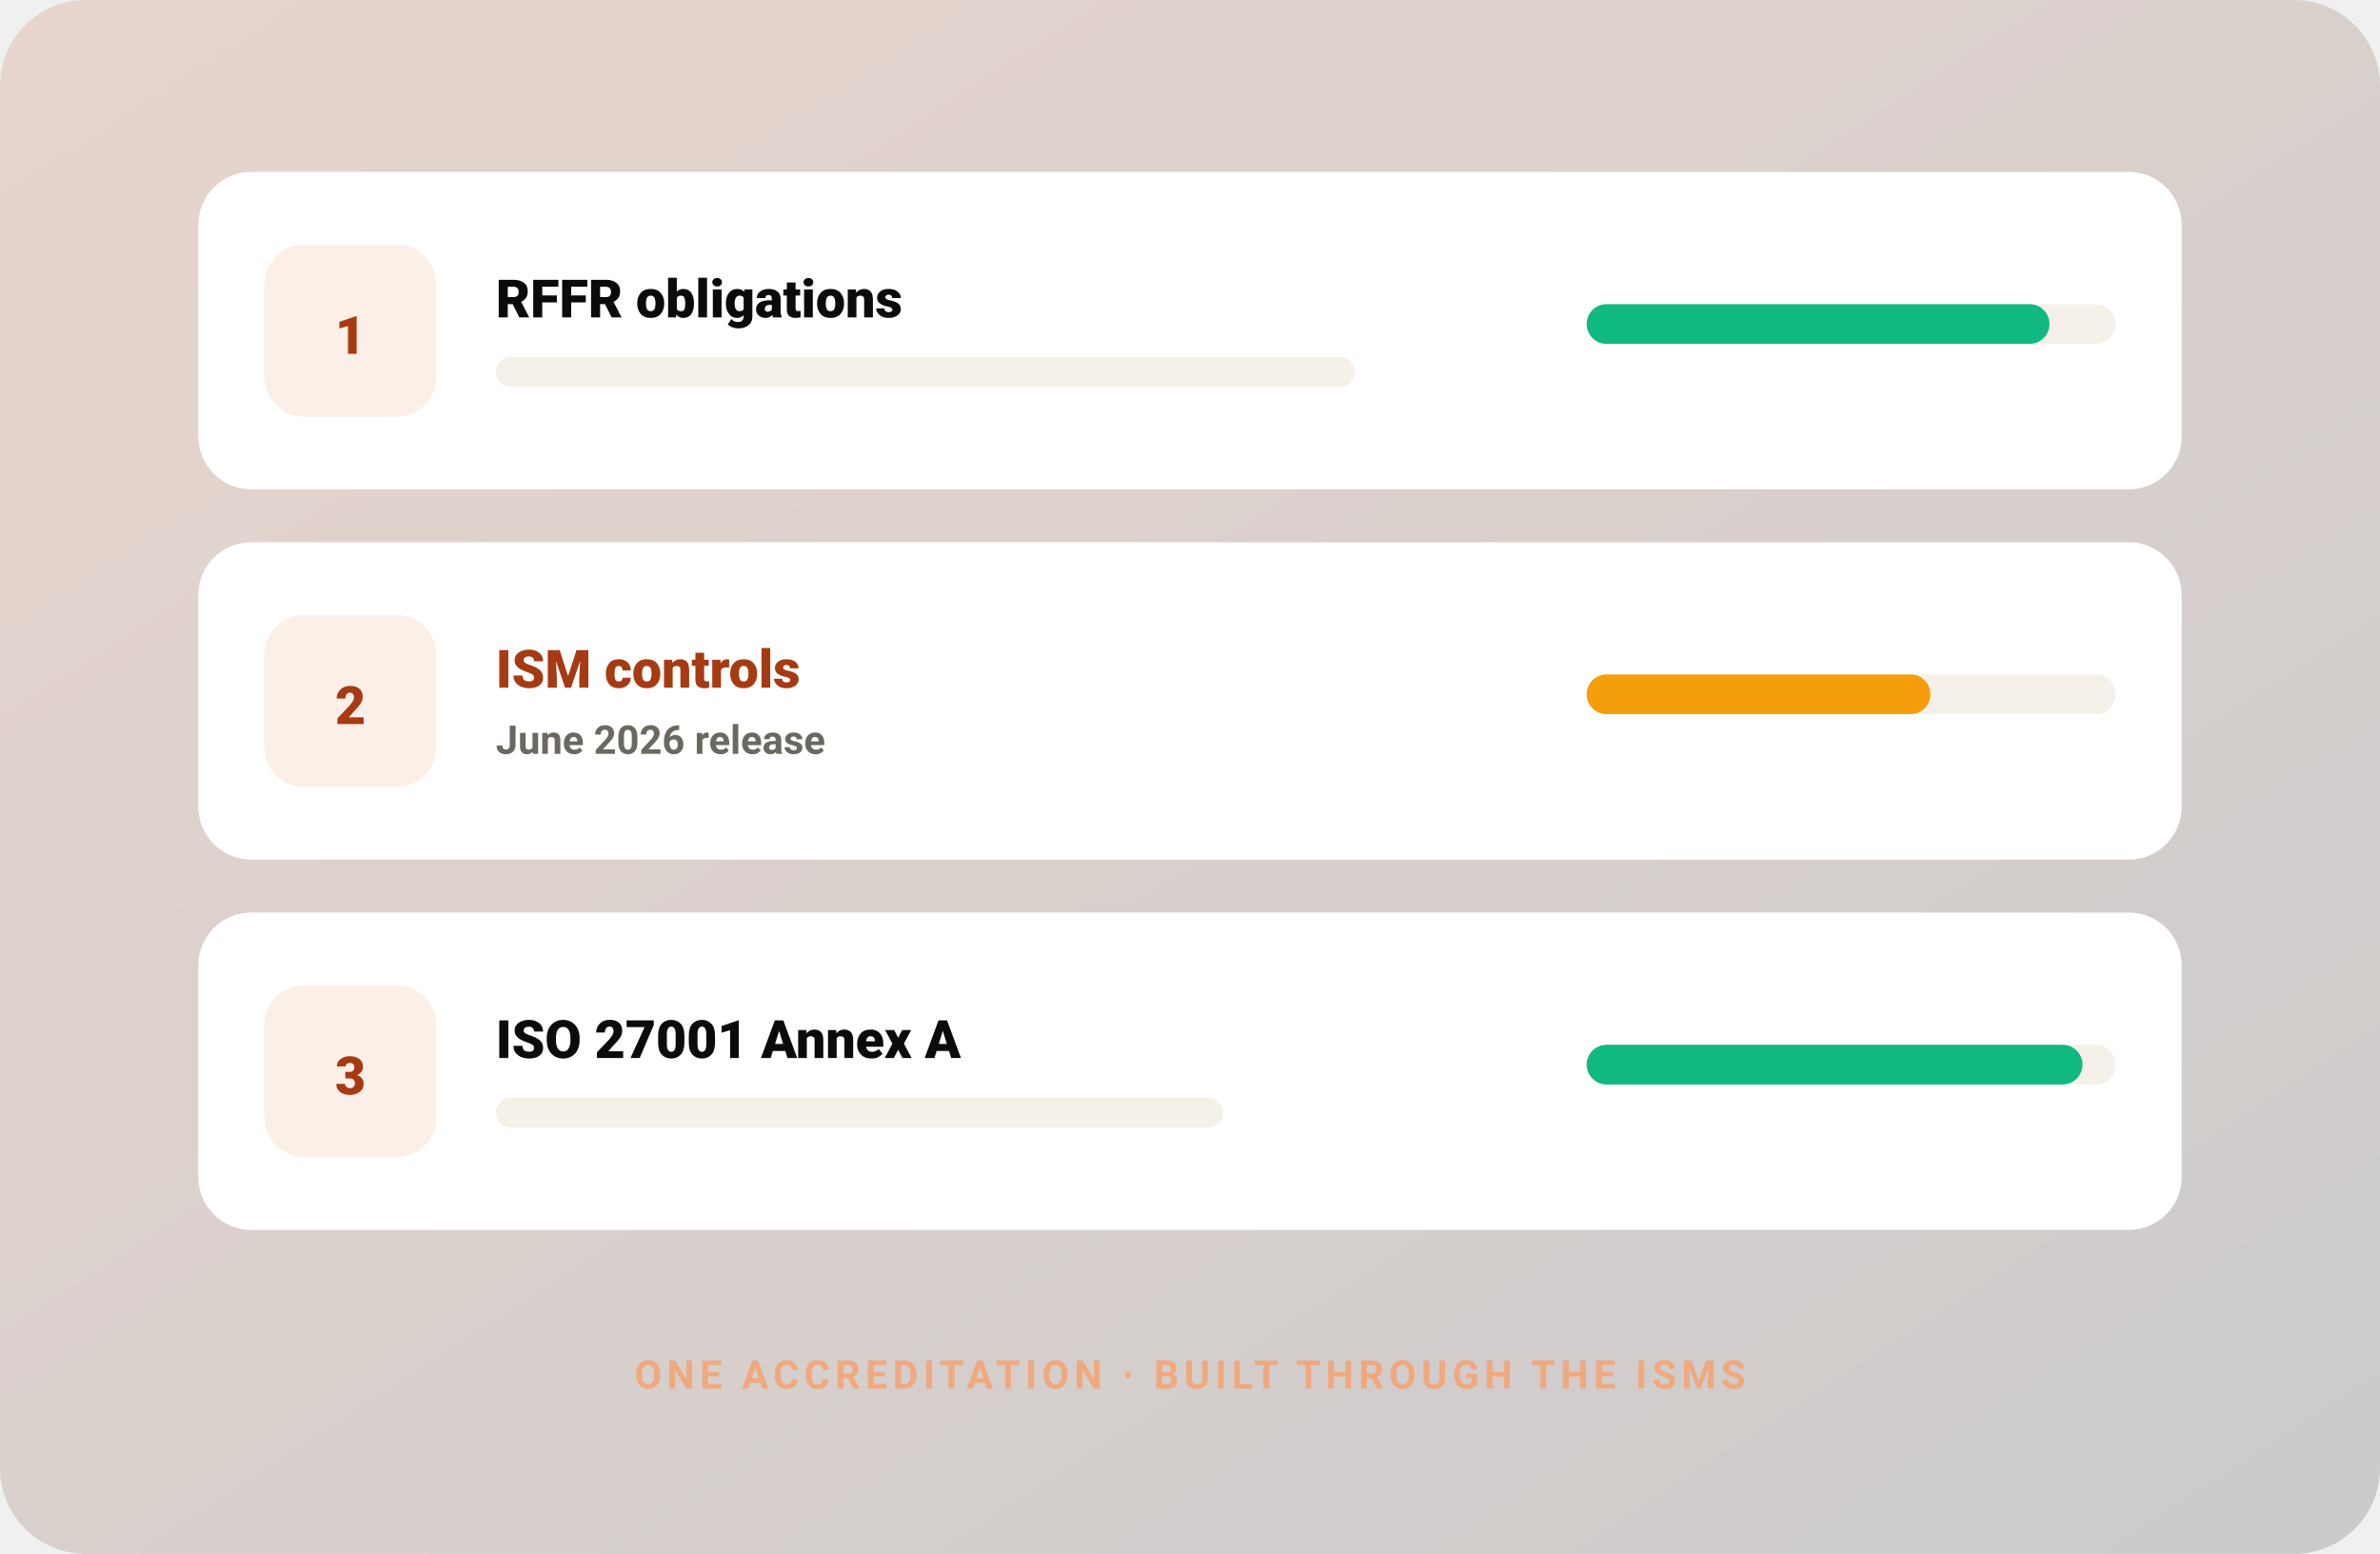
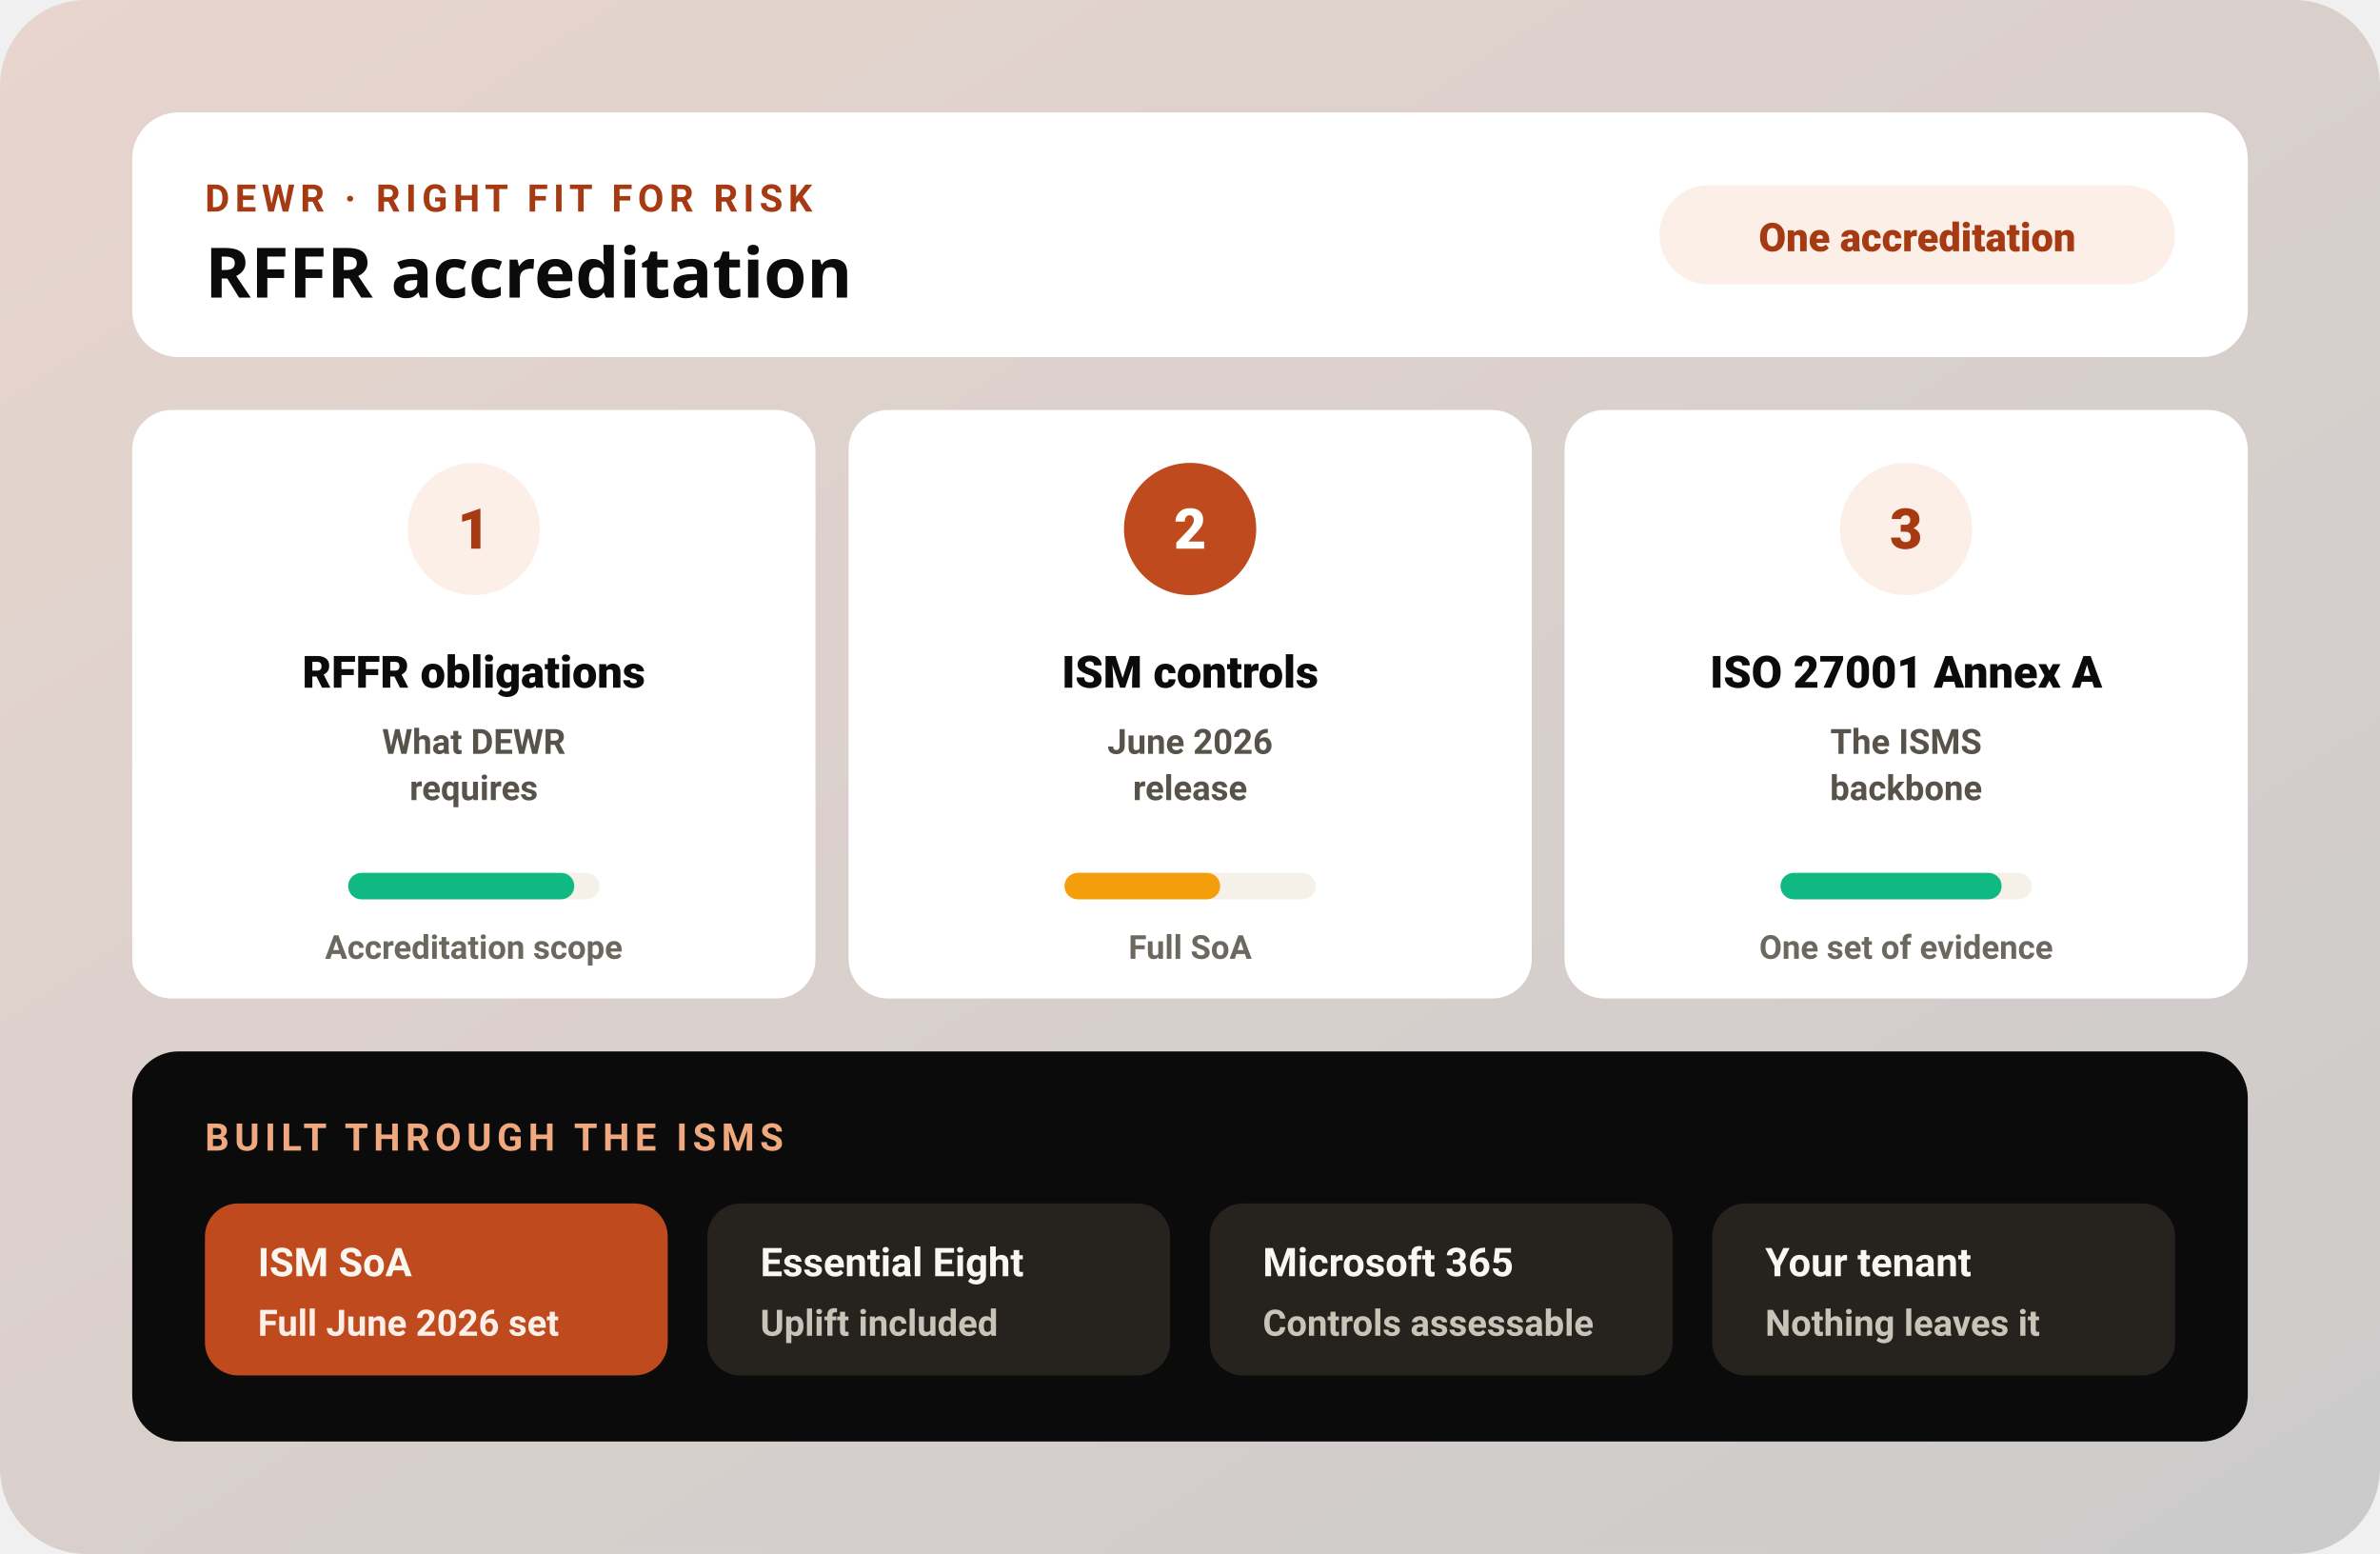
<svg xmlns="http://www.w3.org/2000/svg" viewBox="0 0 720 470" font-family="Manrope, system-ui, -apple-system, Segoe UI, Roboto, sans-serif">
  <defs>
    <linearGradient id="g" x1="0" y1="0" x2="1" y2="1">
      <stop offset="0" stop-color="#BE4A1E" stop-opacity=".16" />
      <stop offset="1" stop-color="#0B0B0C" stop-opacity=".16" />
    </linearGradient>
  </defs>
  <rect width="720" height="470" rx="26" fill="url(#g)" />
-   <g transform="translate(60,52)">
-     <g>
-       <rect width="600" height="96" rx="16" fill="#fff" />
-       <rect x="20" y="22" width="52" height="52" rx="12" fill="#FBEFE8" />
-       <text x="46" y="55" text-anchor="middle" font-size="16" font-weight="800" fill="#A63A12">1</text>
-       <text x="90" y="44" font-size="16" font-weight="800" fill="#0B0B0C">RFFR obligations</text>
-       <rect x="90" y="56" width="260" height="9" rx="4.5" fill="#F5F0E8" />
-       <rect x="420" y="40" width="160" height="12" rx="6" fill="#F5F0E8" />
-       <rect x="420" y="40" width="140" height="12" rx="6" fill="#10B981" />
+   <g transform="translate(40,34)">
+     <rect width="640" height="74" rx="14" fill="#fff" />
+     <text x="22" y="30" font-size="11.5" font-weight="700" fill="#A63A12" letter-spacing="1.6">DEWR · RIGHT FIT FOR RISK</text>
+     <text x="22" y="56" font-family="Bricolage Grotesque, Manrope, system-ui, sans-serif" font-size="21" font-weight="700" fill="#0B0B0C">RFFR accreditation</text>
+     <rect x="462" y="22" width="156" height="30" rx="15" fill="#FBEFE8" />
+     <text x="540" y="42" text-anchor="middle" font-size="12" font-weight="800" fill="#A63A12">One accreditation</text>
+   </g>
+   <g text-anchor="middle">
+     <g transform="translate(40.0,124)">
+       <rect width="206.7" height="178" rx="12" fill="#fff" />
+       <circle cx="103.333" cy="36" r="20" fill="#FBEFE8" />
+       <text x="103.333" y="41.95" font-size="17" font-weight="800" fill="#A63A12">1</text>
+       <text x="103.333" y="84" font-size="13.5" font-weight="800" fill="#0B0B0C">RFFR obligations</text>
+       <text x="103.333" y="104" font-size="10.5" font-weight="600" fill="#57534B">What DEWR</text>
+       <text x="103.333" y="118" font-size="10.5" font-weight="600" fill="#57534B">requires</text>
+       <rect x="65.333" y="140" width="76" height="8" rx="4" fill="#F5F0E8" />
+       <rect x="65.333" y="140" width="68.4" height="8" rx="4" fill="#10B981" />
+       <text x="103.333" y="166" font-size="10" font-weight="700" fill="#6B6860">Accreditation scope</text>
    </g>
-     <g transform="translate(0,112)">
-       <rect width="600" height="96" rx="16" fill="#fff" />
-       <rect x="20" y="22" width="52" height="52" rx="12" fill="#FBEFE8" />
-       <text x="46" y="55" text-anchor="middle" font-size="16" font-weight="800" fill="#A63A12">2</text>
-       <text x="90" y="44" font-size="16" font-weight="800" fill="#A63A12">ISM controls</text>
-       <text x="90" y="64" font-size="12" font-weight="600" fill="#6B6860">June 2026 release</text>
-       <rect x="420" y="40" width="160" height="12" rx="6" fill="#F5F0E8" />
-       <rect x="420" y="40" width="104" height="12" rx="6" fill="#F59E0B" />
+     <g transform="translate(256.7,124)">
+       <rect width="206.7" height="178" rx="12" fill="#fff" />
+       <circle cx="103.333" cy="36" r="20" fill="#BE4A1E" />
+       <text x="103.333" y="41.95" font-size="17" font-weight="800" fill="#fff">2</text>
+       <text x="103.333" y="84" font-size="13.5" font-weight="800" fill="#0B0B0C">ISM controls</text>
+       <text x="103.333" y="104" font-size="10.5" font-weight="600" fill="#57534B">June 2026</text>
+       <text x="103.333" y="118" font-size="10.5" font-weight="600" fill="#57534B">release</text>
+       <rect x="65.333" y="140" width="76" height="8" rx="4" fill="#F5F0E8" />
+       <rect x="65.333" y="140" width="47.1" height="8" rx="4" fill="#F59E0B" />
+       <text x="103.333" y="166" font-size="10" font-weight="700" fill="#6B6860">Full SoA</text>
    </g>
-     <g transform="translate(0,224)">
-       <rect width="600" height="96" rx="16" fill="#fff" />
-       <rect x="20" y="22" width="52" height="52" rx="12" fill="#FBEFE8" />
-       <text x="46" y="55" text-anchor="middle" font-size="16" font-weight="800" fill="#A63A12">3</text>
-       <text x="90" y="44" font-size="16" font-weight="800" fill="#0B0B0C">ISO 27001 Annex A</text>
-       <rect x="90" y="56" width="220" height="9" rx="4.5" fill="#F5F0E8" />
-       <rect x="420" y="40" width="160" height="12" rx="6" fill="#F5F0E8" />
-       <rect x="420" y="40" width="150" height="12" rx="6" fill="#10B981" />
+     <g transform="translate(473.3,124)">
+       <rect width="206.7" height="178" rx="12" fill="#fff" />
+       <circle cx="103.333" cy="36" r="20" fill="#FBEFE8" />
+       <text x="103.333" y="41.95" font-size="17" font-weight="800" fill="#A63A12">3</text>
+       <text x="103.333" y="84" font-size="13.5" font-weight="800" fill="#0B0B0C">ISO 27001 Annex A</text>
+       <text x="103.333" y="104" font-size="10.5" font-weight="600" fill="#57534B">The ISMS</text>
+       <text x="103.333" y="118" font-size="10.5" font-weight="600" fill="#57534B">backbone</text>
+       <rect x="65.333" y="140" width="76" height="8" rx="4" fill="#F5F0E8" />
+       <rect x="65.333" y="140" width="66.9" height="8" rx="4" fill="#10B981" />
+       <text x="103.333" y="166" font-size="10" font-weight="700" fill="#6B6860">One set of evidence</text>
    </g>
  </g>
-   <g transform="translate(60,420)">
-     <text x="300" y="0" text-anchor="middle" font-size="12" font-weight="700" fill="#F0A97F" letter-spacing="1.5">ONE ACCREDITATION · BUILT THROUGH THE ISMS</text>
+   <g transform="translate(40,318)">
+     <rect width="640" height="118" rx="14" fill="#0B0B0C" />
+     <text x="22" y="30" font-size="11.5" font-weight="700" fill="#F0A97F" letter-spacing="1.6">BUILT THROUGH THE ISMS</text>
+     <rect x="22.0" y="46" width="140.0" height="52" rx="10" fill="#BE4A1E" />
+     <text x="38.0" y="68" font-size="12" font-weight="700" fill="#FAF7F1">ISM SoA</text>
+     <text x="38.0" y="86" font-size="11" font-weight="600" fill="#FBEFE8">Full June 2026 set</text>
+     <rect x="174.0" y="46" width="140.0" height="52" rx="10" fill="#26231F" />
+     <text x="190.0" y="68" font-size="12" font-weight="700" fill="#FAF7F1">Essential Eight</text>
+     <text x="190.0" y="86" font-size="11" font-weight="600" fill="#C9C3B8">Uplift included</text>
+     <rect x="326.0" y="46" width="140.0" height="52" rx="10" fill="#26231F" />
+     <text x="342.0" y="68" font-size="12" font-weight="700" fill="#FAF7F1">Microsoft 365</text>
+     <text x="342.0" y="86" font-size="11" font-weight="600" fill="#C9C3B8">Controls assessable</text>
+     <rect x="478.0" y="46" width="140.0" height="52" rx="10" fill="#26231F" />
+     <text x="494.0" y="68" font-size="12" font-weight="700" fill="#FAF7F1">Your tenant</text>
+     <text x="494.0" y="86" font-size="11" font-weight="600" fill="#C9C3B8">Nothing leaves it</text>
  </g>
</svg>
